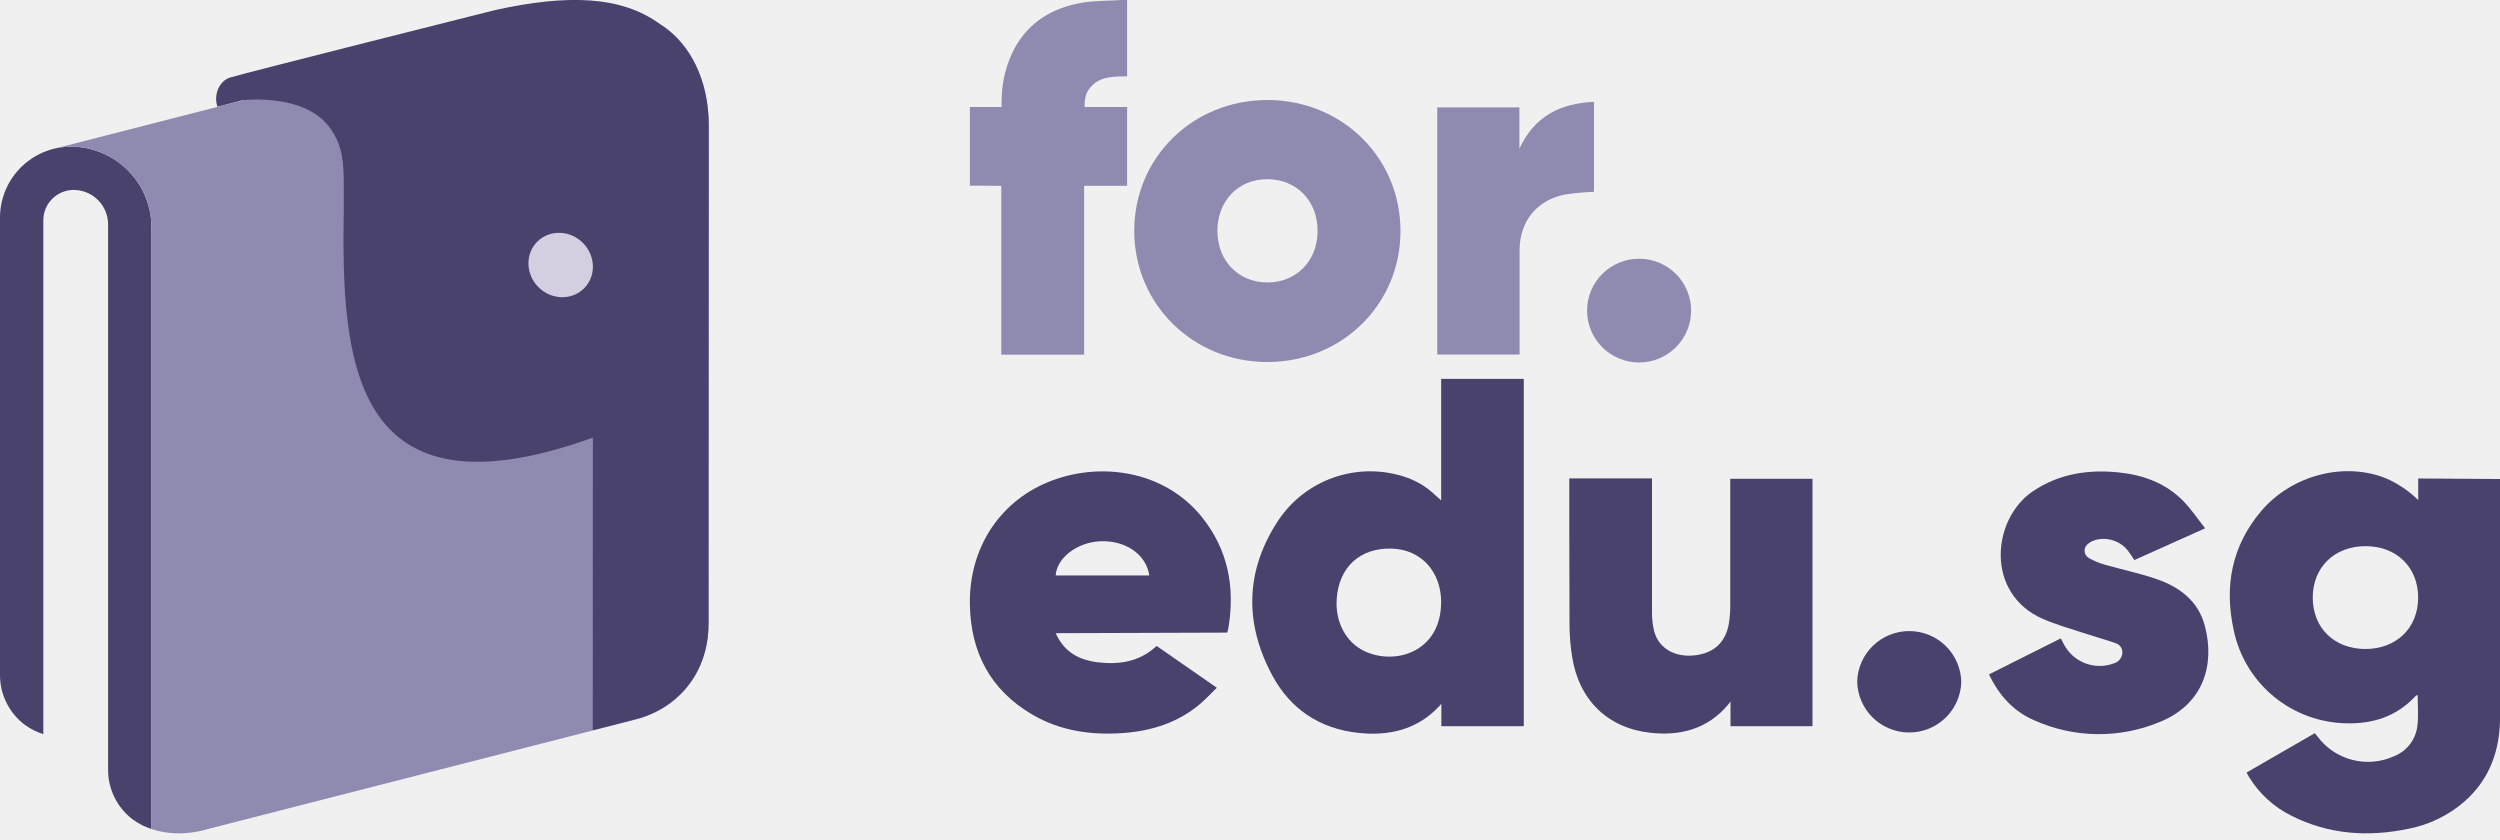
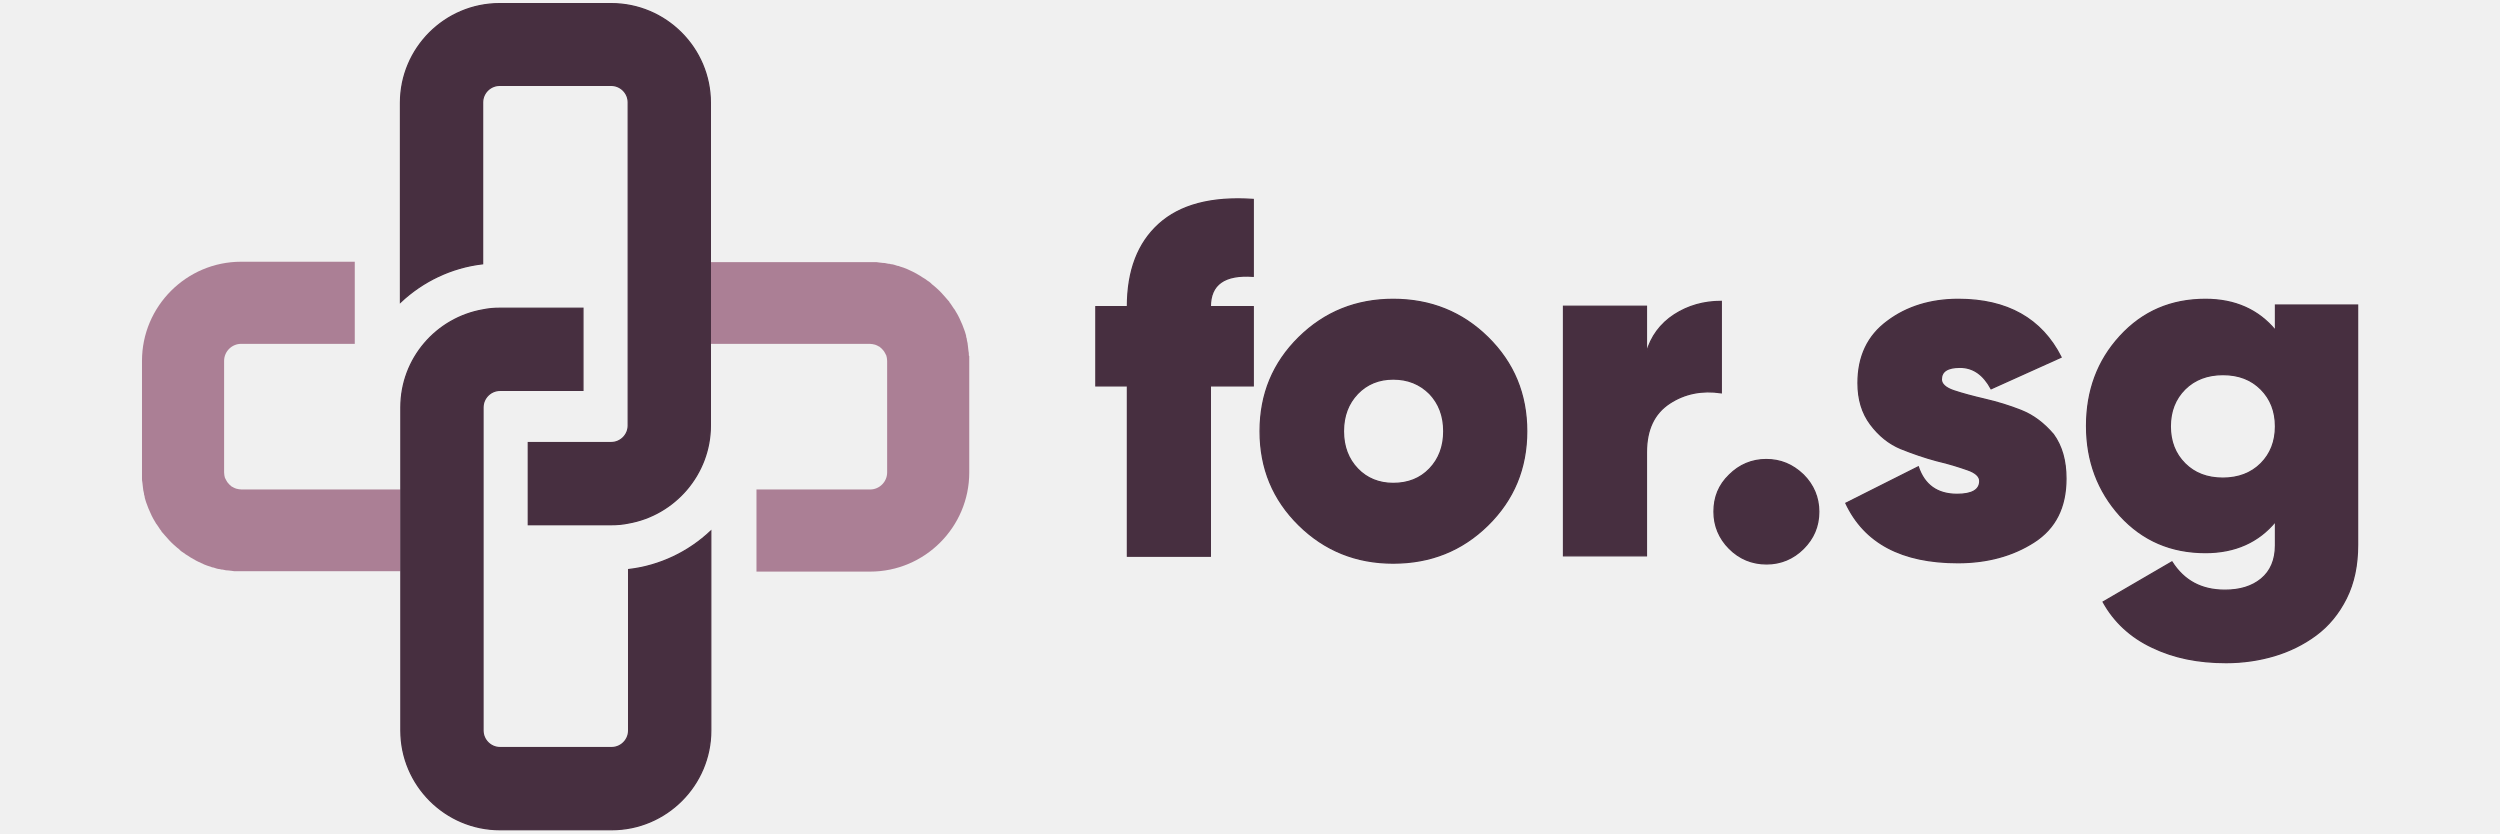
- <svg xmlns="http://www.w3.org/2000/svg" width="280" height="94" viewBox="0 0 280 94" fill="none">
-   <g clip-path="url(#clip0)">
-     <path d="M127.036 25.852C127.036 17.635 133.598 11.195 141.953 11.202C150.308 11.209 156.856 17.648 156.853 25.879C156.849 34.11 150.291 40.543 141.939 40.546C133.588 40.55 127.033 34.046 127.036 25.852ZM147.571 25.852C147.571 22.491 145.212 20.068 141.929 20.068C138.694 20.068 136.348 22.498 136.348 25.846C136.348 29.193 138.687 31.623 141.923 31.636C145.158 31.65 147.571 29.24 147.571 25.879V25.852Z" fill="#8F8AB0" />
-     <path d="M121.422 39.723H112.143V20.811L108.625 20.791V11.982H112.181C112.163 11.73 112.163 11.477 112.181 11.226C112.193 9.22 112.679 7.245 113.599 5.462C115.237 2.437 117.907 0.864 121.199 0.302C122.675 0.06 124.192 0.097 125.688 -1.2706e-05C125.871 -0.011 126.055 -0.011 126.238 -1.2706e-05V8.547H126.15C124.657 8.577 123.117 8.53 122.049 9.874C121.59 10.459 121.472 11.101 121.472 11.982H126.238V20.808C125.958 20.808 121.422 20.808 121.422 20.808V39.723Z" fill="#8F8AB0" />
-     <path d="M178.526 21.483C177.429 21.521 176.336 21.624 175.251 21.789C172.12 22.434 170.236 24.75 170.195 27.946V39.71H160.971V12.029H170.172V16.647C171.823 13.067 174.708 11.568 178.526 11.407V21.483Z" fill="#8F8AB0" />
-     <path d="M189.405 34.786C189.405 36.327 188.791 37.805 187.699 38.895C186.606 39.984 185.124 40.597 183.578 40.597C182.033 40.597 180.551 39.984 179.458 38.895C178.365 37.805 177.751 36.327 177.751 34.786C177.751 33.245 178.365 31.766 179.458 30.677C180.551 29.587 182.033 28.975 183.578 28.975C185.124 28.975 186.606 29.587 187.699 30.677C188.791 31.766 189.405 33.245 189.405 34.786Z" fill="#8F8AB0" />
-     <path d="M251.616 86.524L259.256 82.118C259.374 82.256 259.462 82.35 259.536 82.454C260.496 83.763 261.881 84.7 263.456 85.106C265.031 85.511 266.698 85.361 268.174 84.679C268.876 84.394 269.488 83.923 269.942 83.317C270.396 82.711 270.676 81.993 270.752 81.241C270.884 80.132 270.779 78.996 270.779 77.812C270.686 77.86 270.598 77.918 270.516 77.984C268.43 80.222 265.798 81.089 262.802 81.009C259.822 80.96 256.949 79.9 254.654 78.004C252.359 76.108 250.78 73.49 250.177 70.58C249.102 65.676 249.941 61.152 253.241 57.254C256.688 53.177 262.654 51.674 267.311 53.607C268.621 54.192 269.816 55.004 270.84 56.007V53.587L280.007 53.651V80.279C280.007 83.976 278.884 87.243 276.03 89.761C274.245 91.315 272.08 92.371 269.755 92.822C265.228 93.767 260.817 93.471 256.631 91.36C254.648 90.374 252.988 88.844 251.845 86.951C251.771 86.843 251.721 86.712 251.616 86.524ZM264.918 72.687C268.4 72.687 270.83 70.334 270.833 66.933C270.836 63.532 268.417 61.169 264.942 61.169C261.467 61.169 259.031 63.522 259.027 66.926C259.024 70.331 261.44 72.68 264.918 72.687Z" fill="#48426D" />
-     <path d="M161.412 56.05V42.435H170.664V81.335H161.433V78.824C161.433 78.824 161.183 79.103 161.133 79.16C158.666 81.742 155.562 82.444 152.155 82.084C147.824 81.631 144.524 79.422 142.499 75.651C139.341 69.78 139.466 63.861 143.19 58.255C144.678 56.038 146.847 54.362 149.371 53.48C151.896 52.597 154.639 52.556 157.19 53.362C158.549 53.78 159.789 54.516 160.806 55.509C160.964 55.634 161.119 55.792 161.412 56.05ZM161.412 67.478C161.412 64.016 159.165 61.552 155.902 61.445C152.347 61.327 149.961 63.495 149.711 67.064C149.529 69.632 150.722 71.924 152.805 72.922C156.232 74.559 161.382 73.03 161.406 67.471L161.412 67.478Z" fill="#48426D" />
-     <path d="M118.24 70.916C119.194 73.074 120.913 73.941 123.026 74.186C125.308 74.442 127.468 74.136 129.291 72.566L129.547 72.348L136.288 77.029C135.587 77.702 134.98 78.374 134.286 78.945C131.842 80.962 128.968 81.859 125.86 82.094C122.261 82.367 118.783 81.879 115.635 80.041C110.937 77.302 108.729 73.087 108.625 67.74C108.5 61.32 112.059 55.943 117.92 53.785C123.542 51.715 130.444 52.814 134.539 57.818C137.541 61.515 138.354 65.76 137.572 70.382C137.511 70.657 137.447 70.852 137.447 70.852L118.24 70.916ZM128.718 64.45C128.381 62.097 126.062 60.504 123.238 60.621C120.657 60.729 118.351 62.48 118.237 64.45H128.718Z" fill="#48426D" />
-     <path d="M193.787 53.627H202.998V81.335H193.817V78.552C193.725 78.7 193.621 78.84 193.507 78.972C191.215 81.661 188.182 82.441 184.839 82.071C180.016 81.533 176.835 78.374 176.076 73.544C175.891 72.388 175.794 71.22 175.786 70.049C175.756 64.819 175.76 53.58 175.76 53.58H185.024V68.563C185.014 69.299 185.1 70.034 185.28 70.748C185.799 72.644 187.639 73.672 189.884 73.39C191.99 73.124 193.281 71.918 193.635 69.827C193.738 69.187 193.788 68.539 193.787 67.891C193.787 63.418 193.787 53.627 193.787 53.627Z" fill="#48426D" />
-     <path d="M222.771 75.53L230.808 71.497C230.933 71.739 231.031 71.924 231.125 72.112C231.628 73.102 232.479 73.873 233.515 74.276C234.552 74.68 235.701 74.689 236.743 74.3C236.998 74.231 237.226 74.086 237.397 73.885C237.568 73.684 237.674 73.436 237.701 73.174C237.728 72.921 237.663 72.665 237.519 72.454C237.374 72.244 237.159 72.091 236.912 72.025C235.662 71.588 234.381 71.238 233.124 70.822C231.678 70.344 230.205 69.928 228.813 69.323C222.292 66.483 223.084 58.097 227.711 55.002C230.633 53.052 233.862 52.562 237.273 52.908C240.036 53.187 242.554 54.104 244.529 56.118C245.401 57.005 246.099 58.06 246.975 59.169L239.045 62.728C238.857 62.446 238.708 62.197 238.523 61.952C238.144 61.36 237.592 60.897 236.943 60.625C236.293 60.353 235.576 60.285 234.886 60.43C234.463 60.508 234.072 60.705 233.757 60.998C233.65 61.101 233.569 61.228 233.521 61.369C233.472 61.51 233.458 61.66 233.479 61.807C233.5 61.954 233.556 62.094 233.642 62.216C233.728 62.338 233.841 62.437 233.973 62.507C234.519 62.821 235.102 63.065 235.709 63.233C237.63 63.787 239.601 64.194 241.492 64.839C244.104 65.73 246.21 67.306 246.942 70.099C248.067 74.334 246.898 78.858 241.843 80.881C239.628 81.797 237.25 82.254 234.853 82.224C232.456 82.193 230.09 81.675 227.9 80.703C225.544 79.708 223.896 77.913 222.771 75.53Z" fill="#48426D" />
-     <path d="M219.663 76.394C219.618 77.912 218.98 79.353 217.884 80.407C216.789 81.462 215.322 82.047 213.8 82.038C212.277 82.029 210.818 81.426 209.735 80.358C208.653 79.29 208.032 77.842 208.005 76.324C208.05 74.806 208.689 73.365 209.784 72.311C210.88 71.256 212.346 70.671 213.869 70.68C215.392 70.689 216.85 71.292 217.933 72.36C219.016 73.428 219.637 74.876 219.663 76.394Z" fill="#48426D" />
-     <path d="M8.476 16.438C7.382 16.369 6.286 16.525 5.256 16.897C4.226 17.27 3.283 17.849 2.488 18.601C1.692 19.353 1.061 20.26 0.633 21.266C0.205 22.272 -0.011 23.355 -0 24.448V75.598C-0.003 76.684 0.248 77.756 0.734 78.728C1.221 79.701 1.928 80.546 2.801 81.197C3.427 81.646 4.119 81.996 4.853 82.232V24.703C4.848 24.236 4.94 23.773 5.123 23.343C5.306 22.912 5.576 22.525 5.916 22.203C6.256 21.882 6.659 21.634 7.099 21.475C7.54 21.315 8.008 21.248 8.476 21.278C9.451 21.339 10.367 21.765 11.04 22.472C11.713 23.178 12.094 24.112 12.106 25.086V86.208C12.102 87.295 12.354 88.367 12.84 89.339C13.326 90.311 14.034 91.157 14.906 91.808C15.533 92.256 16.225 92.607 16.959 92.846V25.341C16.93 23.064 16.041 20.882 14.468 19.232C12.895 17.581 10.755 16.583 8.476 16.438Z" fill="#48426D" />
-     <path d="M16.959 25.341C16.93 23.064 16.04 20.882 14.468 19.231C12.895 17.581 10.755 16.583 8.476 16.438C7.607 16.392 6.736 16.482 5.894 16.704L64.674 1.627C73.629 -0.689 79.385 5.66 79.385 14.062L79.361 69.854C79.361 75.457 75.85 79.453 71.02 80.626L23.423 92.812C22.148 93.211 20.814 93.383 19.48 93.32C18.621 93.277 17.772 93.12 16.955 92.853L16.959 25.341Z" fill="#8F8AB0" />
-     <path d="M66.393 81.785L71.01 80.606C75.84 79.433 79.351 75.436 79.351 69.834L79.375 14.042C79.375 9.122 77.393 4.9 73.942 2.719C69.588 -0.497 63.495 -0.642 55.453 1.126L55.379 1.146C55.379 1.146 26.732 8.339 25.701 8.705C24.501 9.132 23.905 10.705 24.353 11.948C24.353 11.948 25.933 11.558 27.174 11.222C27.174 11.222 34.309 10.335 37.082 14.506C38.349 16.412 38.504 17.971 38.504 20.989V23.268C38.228 40.026 39.081 58.833 66.403 49.013L66.393 81.785Z" fill="#48426D" />
-     <path d="M65.381 32.331C66.773 30.979 66.743 28.697 65.315 27.234C63.886 25.772 61.6 25.682 60.208 27.034C58.816 28.386 58.845 30.668 60.273 32.13C61.702 33.593 63.988 33.683 65.381 32.331Z" fill="#D5CDE0" />
-   </g>
-   <defs>
-     <clipPath id="clip0">
-       <rect width="280" height="93.333" fill="white" />
-     </clipPath>
-   </defs>
+ <svg xmlns="http://www.w3.org/2000/svg" width="123" height="41" viewBox="0 0 548 206" fill="none">
+   <path d="M24.7 121C24.3 121 23.8 120.9 23.4 120.8C23.1 120.7 22.9 120.6 22.7 120.5C22.6 120.4 22.5 120.4 22.3 120.3C21.9 120 21.5 119.6 21.2 119.2C21 118.9 20.8 118.5 20.6 118.1C20.5 117.7 20.4 117.3 20.4 116.8V89.2C20.4 86.9 22.3 85 24.6 85H52.7V64.7H24.6C11.1 64.7 0.1 75.7 0.1 89.2V116.8C0.1 117.2 0.1 117.6 0.1 118C0.1 118.1 0.1 118.1 0.1 118.2C0.1 118.6 0.1 118.9 0.2 119.3C0.2 119.6 0.3 119.9 0.3 120.2C0.3 120.5 0.4 120.8 0.4 121V121.1C0.5 121.4 0.5 121.7 0.6 122C0.6 122.1 0.6 122.1 0.6 122.2C0.7 122.5 0.8 122.8 0.8 123.1C0.9 123.4 1 123.8 1.1 124.1C1.3 124.7 1.5 125.2 1.7 125.7C2.2 126.9 2.7 128 3.4 129.1C3.5 129.3 3.6 129.5 3.8 129.7C3.9 129.8 3.9 129.9 4 130C4.1 130.2 4.3 130.4 4.4 130.6C4.5 130.7 4.5 130.8 4.6 130.9C4.8 131.1 4.9 131.3 5 131.5C5.1 131.6 5.1 131.6 5.2 131.7C5.4 131.9 5.6 132.2 5.8 132.4C6.5 133.2 7.2 134 8 134.7C8.3 134.9 8.5 135.2 8.8 135.4C9.1 135.6 9.3 135.8 9.6 136.1C9.8 136.3 10 136.4 10.3 136.6C10.7 136.9 11.1 137.2 11.5 137.4C11.7 137.5 11.9 137.7 12.1 137.8C12.6 138.1 13 138.3 13.5 138.6C13.7 138.7 13.9 138.8 14.1 138.9C15.1 139.4 16 139.8 17.1 140.1C17.3 140.2 17.5 140.3 17.8 140.3C18 140.4 18.2 140.4 18.4 140.5C18.7 140.6 19.1 140.7 19.4 140.7C19.6 140.8 19.8 140.8 20 140.8C20.2 140.8 20.3 140.9 20.5 140.9C20.8 141 21 141 21.3 141C21.6 141 21.9 141.1 22.2 141.1C22.4 141.1 22.7 141.2 22.9 141.2C23.1 141.2 23.3 141.2 23.5 141.2C23.9 141.2 24.3 141.2 24.6 141.2H64V121H24.7Z" fill="#AB7F95" />
+   <path d="M204.5 87.8C204.5 87.4 204.5 87.1 204.4 86.7C204.4 86.4 204.3 86.1 204.3 85.8C204.3 85.5 204.2 85.2 204.2 85V84.9C204.1 84.6 204.1 84.3 204 84C204 83.9 204 83.9 204 83.8C203.9 83.5 203.8 83.2 203.8 82.9C203.7 82.6 203.6 82.2 203.5 81.9C203.3 81.3 203.1 80.8 202.9 80.3C202.4 79.1 201.9 78 201.2 76.9C201.1 76.7 201 76.5 200.8 76.3C200.7 76.2 200.7 76.1 200.6 76C200.5 75.8 200.3 75.6 200.2 75.4C200.1 75.3 200.1 75.2 200 75.1C199.8 74.9 199.7 74.7 199.6 74.5C199.5 74.4 199.5 74.4 199.4 74.3C199.2 74.1 199 73.8 198.8 73.6C198.1 72.8 197.4 72 196.6 71.3C196.3 71.1 196.1 70.8 195.8 70.6C195.5 70.4 195.3 70.2 195 69.9C194.8 69.7 194.6 69.6 194.3 69.4C193.9 69.1 193.5 68.8 193.1 68.6C192.9 68.5 192.7 68.3 192.5 68.2C192 67.9 191.6 67.7 191.1 67.4C190.9 67.3 190.7 67.2 190.5 67.1C189.5 66.6 188.6 66.2 187.5 65.9C187.3 65.8 187.1 65.7 186.8 65.7C186.6 65.6 186.4 65.6 186.2 65.5C185.9 65.4 185.5 65.3 185.2 65.3C185 65.2 184.8 65.2 184.6 65.2C184.4 65.2 184.3 65.1 184.1 65.1C183.8 65 183.6 65 183.3 65C183 65 182.7 64.9 182.4 64.9C182.2 64.9 181.9 64.8 181.7 64.8C181.5 64.8 181.3 64.8 181.1 64.8C180.7 64.8 180.3 64.8 180 64.8H140.6V85H180C180.4 85 180.9 85.1 181.3 85.2C181.6 85.3 181.8 85.4 182 85.5C182.1 85.6 182.2 85.6 182.4 85.7C182.8 86 183.2 86.4 183.5 86.8C183.7 87.1 183.9 87.5 184.1 87.9C184.2 88.3 184.3 88.7 184.3 89.2V116.8C184.3 119.1 182.4 121 180.1 121H152V141.3H180.1C193.6 141.3 204.6 130.3 204.6 116.8V89.2C204.6 88.8 204.6 88.4 204.6 88C204.5 87.9 204.5 87.9 204.5 87.8Z" fill="#AB7F95" />
+   <path d="M120.4 180.6C120.4 182.9 118.5 184.8 116.2 184.8H88.6C86.3 184.8 84.4 182.9 84.4 180.6V129.3V100.7C84.4 98.4 86.3 96.5 88.6 96.5H109.1V76.2H88.6C87.2 76.2 85.8 76.3 84.4 76.6C72.9 78.6 64.1 88.6 64.1 100.7V105.2V121V141.3V180.6C64.1 194.1 75.1 205.1 88.6 205.1H116.2C129.7 205.1 140.7 194.1 140.7 180.6V131.3C135.3 136.4 128.2 139.9 120.4 140.8V180.6Z" fill="#472F40" stroke="#472F40" stroke-width="0.319" stroke-miterlimit="10" />
+   <path d="M116.1 0.9H88.5C75 0.9 64 11.9 64 25.4V74.7C69.4 69.6 76.5 66.1 84.3 65.2V25.3C84.3 23 86.2 21.1 88.5 21.1H116.1C118.4 21.1 120.3 23 120.3 25.3V105.2C120.3 107.5 118.4 109.4 116.1 109.4H95.6V129.7H116.1C117.5 129.7 118.9 129.6 120.3 129.3C131.8 127.3 140.6 117.2 140.6 105.2V85V64.7V25.4C140.6 11.9 129.6 0.9 116.1 0.9Z" fill="#472F40" stroke="#472F40" stroke-width="0.319" stroke-miterlimit="10" />
+   <path d="M251.5 55.4C246.3 60.1 243.7 66.9 243.7 75.8H235.9V95.4H243.7V137.5H264.2V95.4H274.8V75.8H264.2C264.2 70.3 267.7 67.8 274.8 68.3V49.3C264.4 48.6 256.7 50.7 251.5 55.4Z" fill="#472F40" stroke="#472F40" stroke-width="0.319" stroke-miterlimit="10" />
+   <path d="M309.4 74C300.3 74 292.5 77.1 286.1 83.4C279.7 89.7 276.5 97.4 276.5 106.6C276.5 115.8 279.7 123.5 286.1 129.8C292.5 136.1 300.3 139.2 309.4 139.2C318.6 139.2 326.4 136.1 332.8 129.8C339.2 123.5 342.4 115.8 342.4 106.6C342.4 97.4 339.2 89.7 332.8 83.4C326.5 77.2 318.7 74 309.4 74ZM318.4 115.9C316.1 118.3 313.1 119.5 309.4 119.5C305.9 119.5 302.9 118.3 300.6 115.9C298.3 113.5 297.1 110.4 297.1 106.6C297.1 102.8 298.3 99.7 300.6 97.3C302.9 94.9 305.9 93.7 309.4 93.7C313 93.7 316 94.9 318.4 97.3C320.7 99.7 321.9 102.8 321.9 106.6C321.9 110.4 320.7 113.5 318.4 115.9Z" fill="#472F40" stroke="#472F40" stroke-width="0.319" stroke-miterlimit="10" />
+   <path d="M390.5 74.5C386.2 74.5 382.3 75.6 378.9 77.8C375.5 80 373.1 83.2 372 87.2V75.7H351.5V137.4H372V111.8C372 106.2 373.9 102.2 377.7 99.7C381.5 97.2 385.8 96.4 390.5 97.1V74.5Z" fill="#472F40" stroke="#472F40" stroke-width="0.319" stroke-miterlimit="10" />
+   <path d="M401.6 113.6C398.1 113.6 395 114.9 392.5 117.4C389.9 119.9 388.7 122.9 388.7 126.5C388.7 130 390 133.1 392.5 135.6C395 138.1 398.1 139.4 401.7 139.4C405.2 139.4 408.3 138.1 410.8 135.6C413.3 133.1 414.6 130.1 414.6 126.5C414.6 123 413.3 119.9 410.8 117.4C408.1 114.8 405.1 113.6 401.6 113.6Z" fill="#472F40" stroke="#472F40" stroke-width="0.319" stroke-miterlimit="10" />
+   <path d="M464.7 101.5C461.7 100.3 458.7 99.4 455.7 98.7C452.7 98 450.1 97.3 448 96.6C445.9 95.9 444.9 94.9 444.9 93.8C444.9 91.8 446.4 90.8 449.5 90.8C452.8 90.8 455.3 92.6 457.2 96.1L474.5 88.3C469.7 78.8 461.2 74 449.1 74C442.3 74 436.4 75.8 431.6 79.4C426.7 83 424.3 88.1 424.3 94.7C424.3 98.7 425.3 102.1 427.4 104.9C429.5 107.7 432 109.7 434.9 110.9C437.9 112.1 440.8 113.1 443.8 113.9C446.8 114.6 449.3 115.4 451.3 116.1C453.4 116.8 454.4 117.8 454.4 118.9C454.4 121.1 452.5 122.2 448.8 122.2C443.9 122.2 440.7 119.9 439.2 115.4L421.3 124.4C425.9 134.2 435.1 139.1 449 139.1C456.2 139.1 462.5 137.4 467.8 134C473.1 130.6 475.7 125.4 475.7 118.3C475.7 113.9 474.7 110.3 472.6 107.4C470.3 104.7 467.7 102.7 464.7 101.5Z" fill="#472F40" stroke="#472F40" stroke-width="0.319" stroke-miterlimit="10" />
+   <path d="M527.5 75.8V81.7C523.3 76.6 517.5 74 510.2 74C501.7 74 494.7 77 489.1 83.1C483.5 89.2 480.8 96.6 480.8 105.3C480.8 114 483.6 121.4 489.1 127.5C494.7 133.6 501.7 136.6 510.2 136.6C517.5 136.6 523.3 134 527.5 128.9V134.8C527.5 138.4 526.3 141.2 524 143.1C521.7 145 518.7 145.9 515 145.9C509.2 145.9 504.9 143.6 501.9 138.9L484.9 148.8C487.6 153.7 491.7 157.5 497 160C502.4 162.6 508.4 163.8 515.3 163.8C519.5 163.8 523.5 163.2 527.2 162.1C530.9 161 534.4 159.3 537.5 157C540.6 154.7 543.1 151.7 545 147.9C546.9 144.1 547.8 139.7 547.8 134.7V75.4H527.5V75.8ZM523.9 114.6C521.5 117 518.3 118.2 514.5 118.2C510.6 118.2 507.5 117 505.1 114.6C502.7 112.2 501.5 109.1 501.5 105.4C501.5 101.7 502.7 98.6 505.1 96.2C507.5 93.8 510.7 92.6 514.5 92.6C518.4 92.6 521.5 93.8 523.9 96.2C526.3 98.6 527.5 101.7 527.5 105.4C527.5 109.1 526.3 112.2 523.9 114.6Z" fill="#472F40" stroke="#472F40" stroke-width="0.319" stroke-miterlimit="10" />
</svg>
